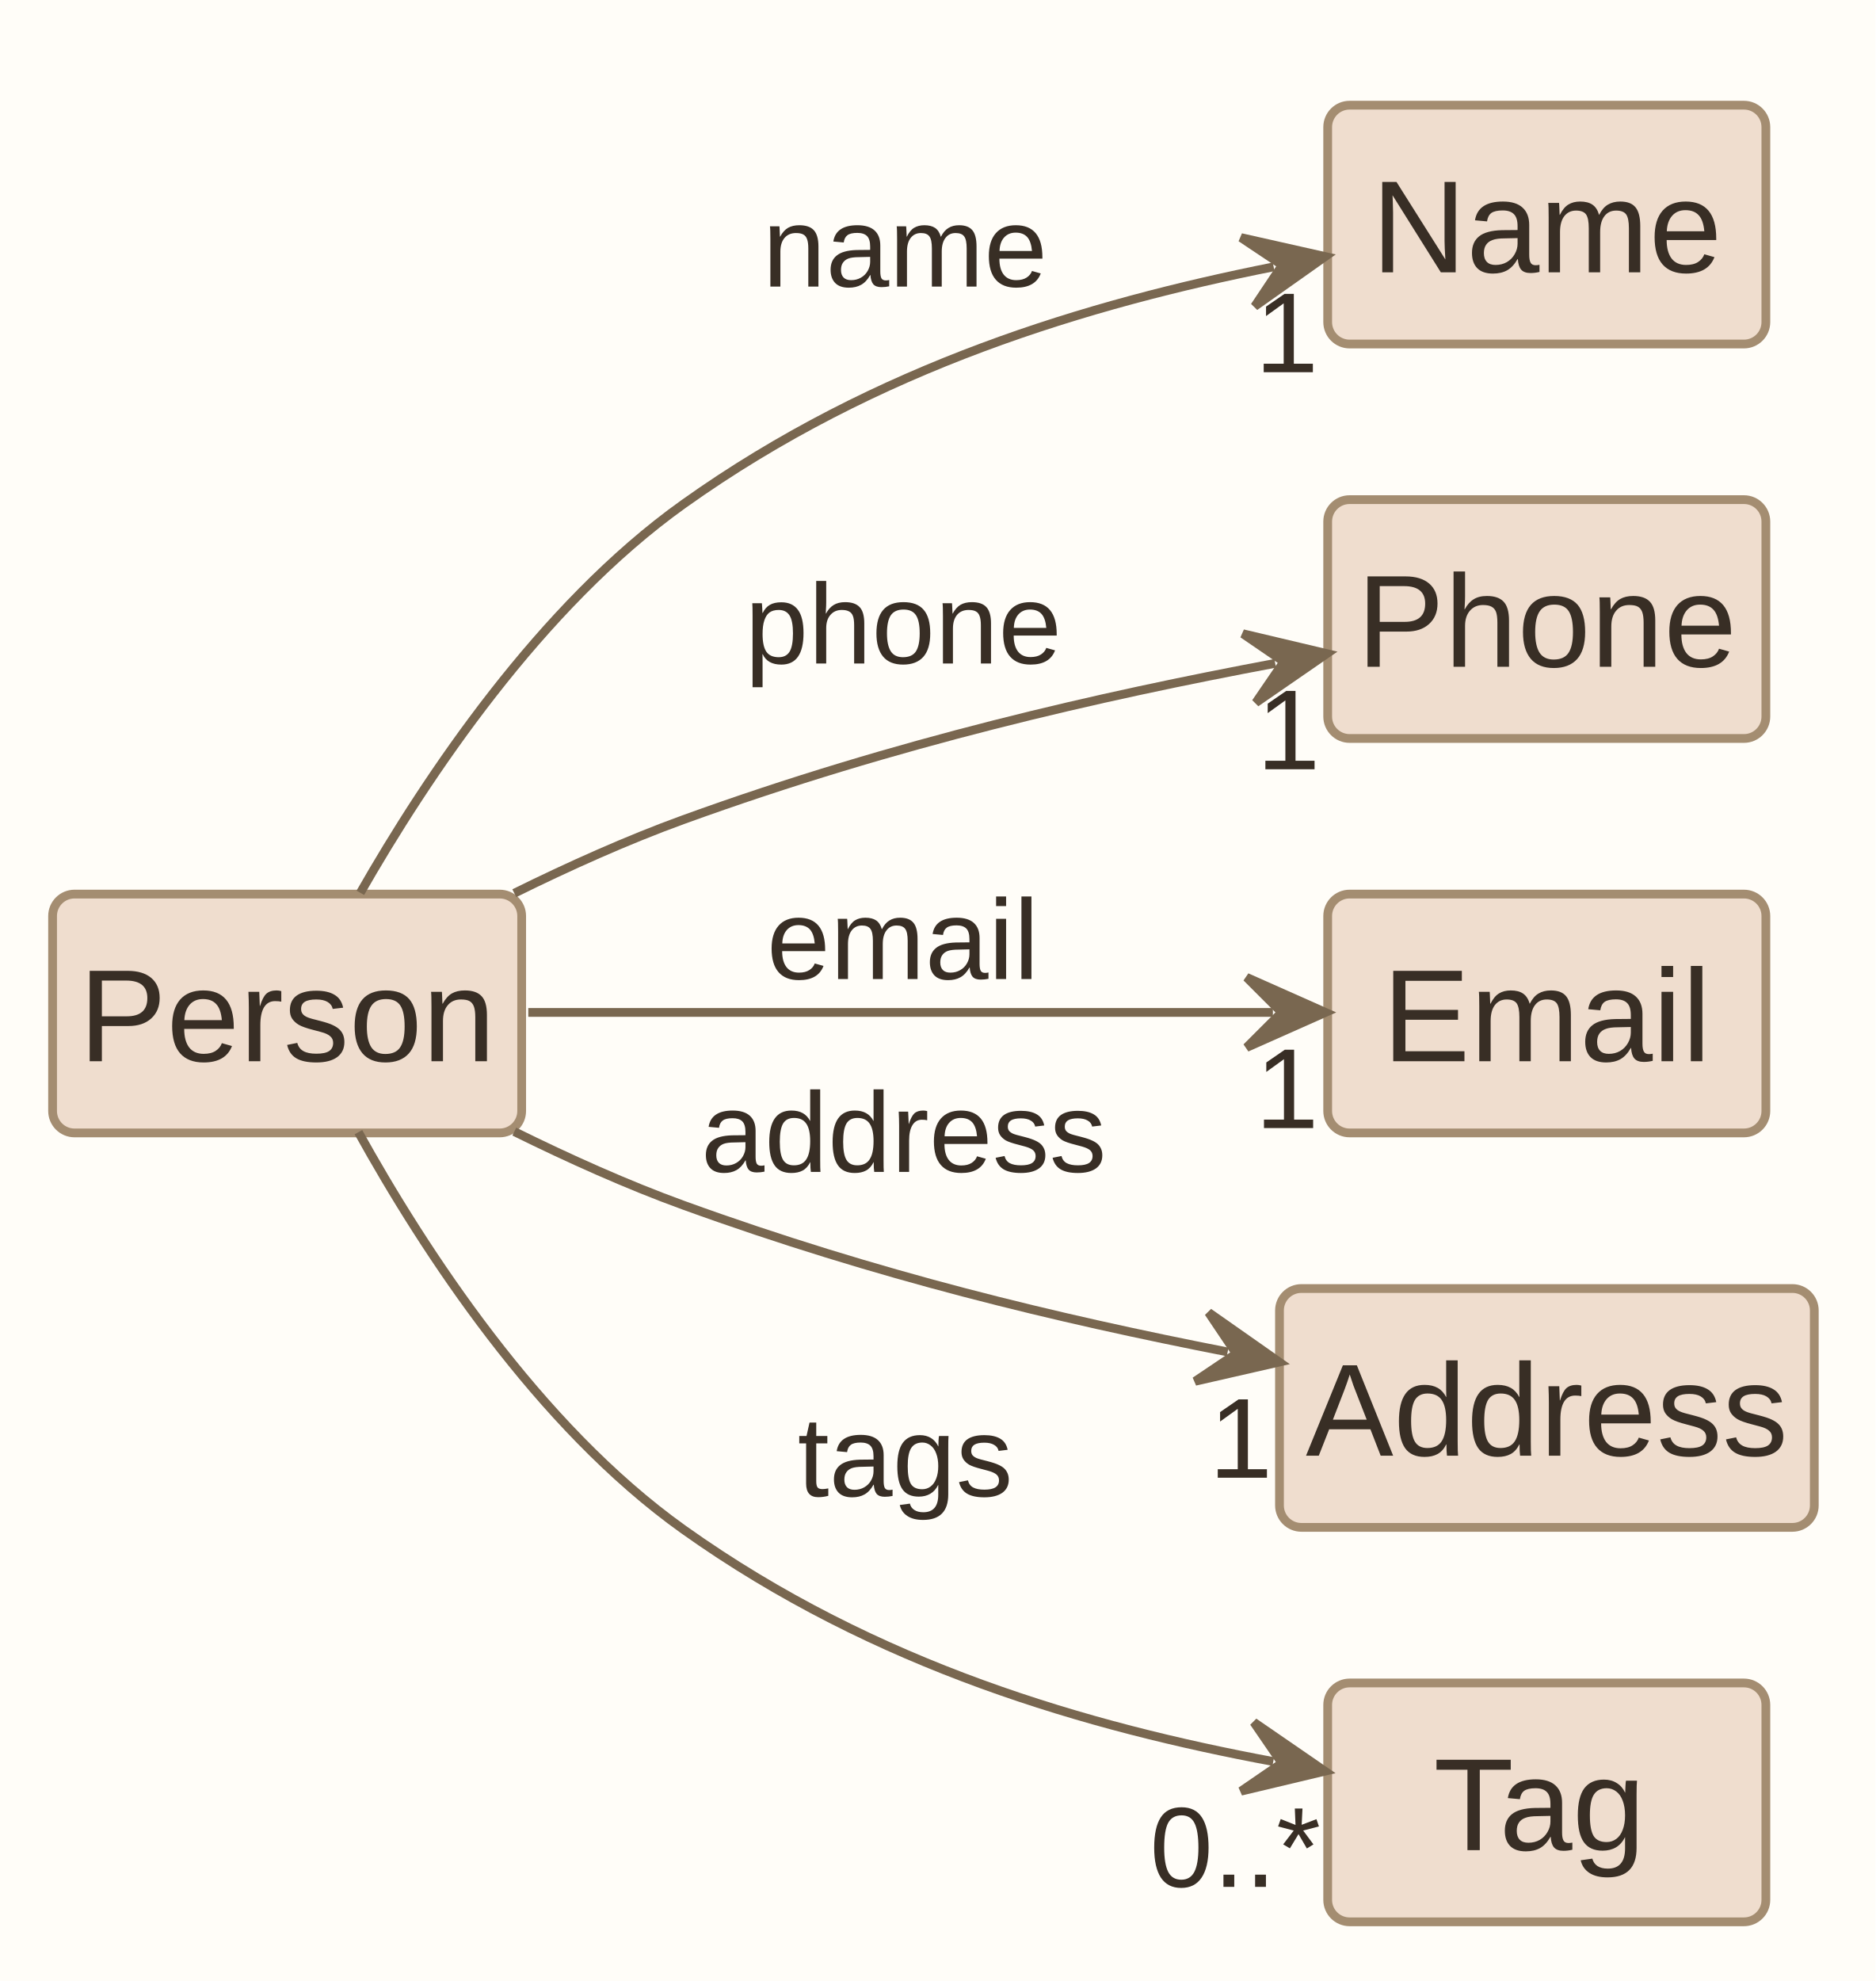
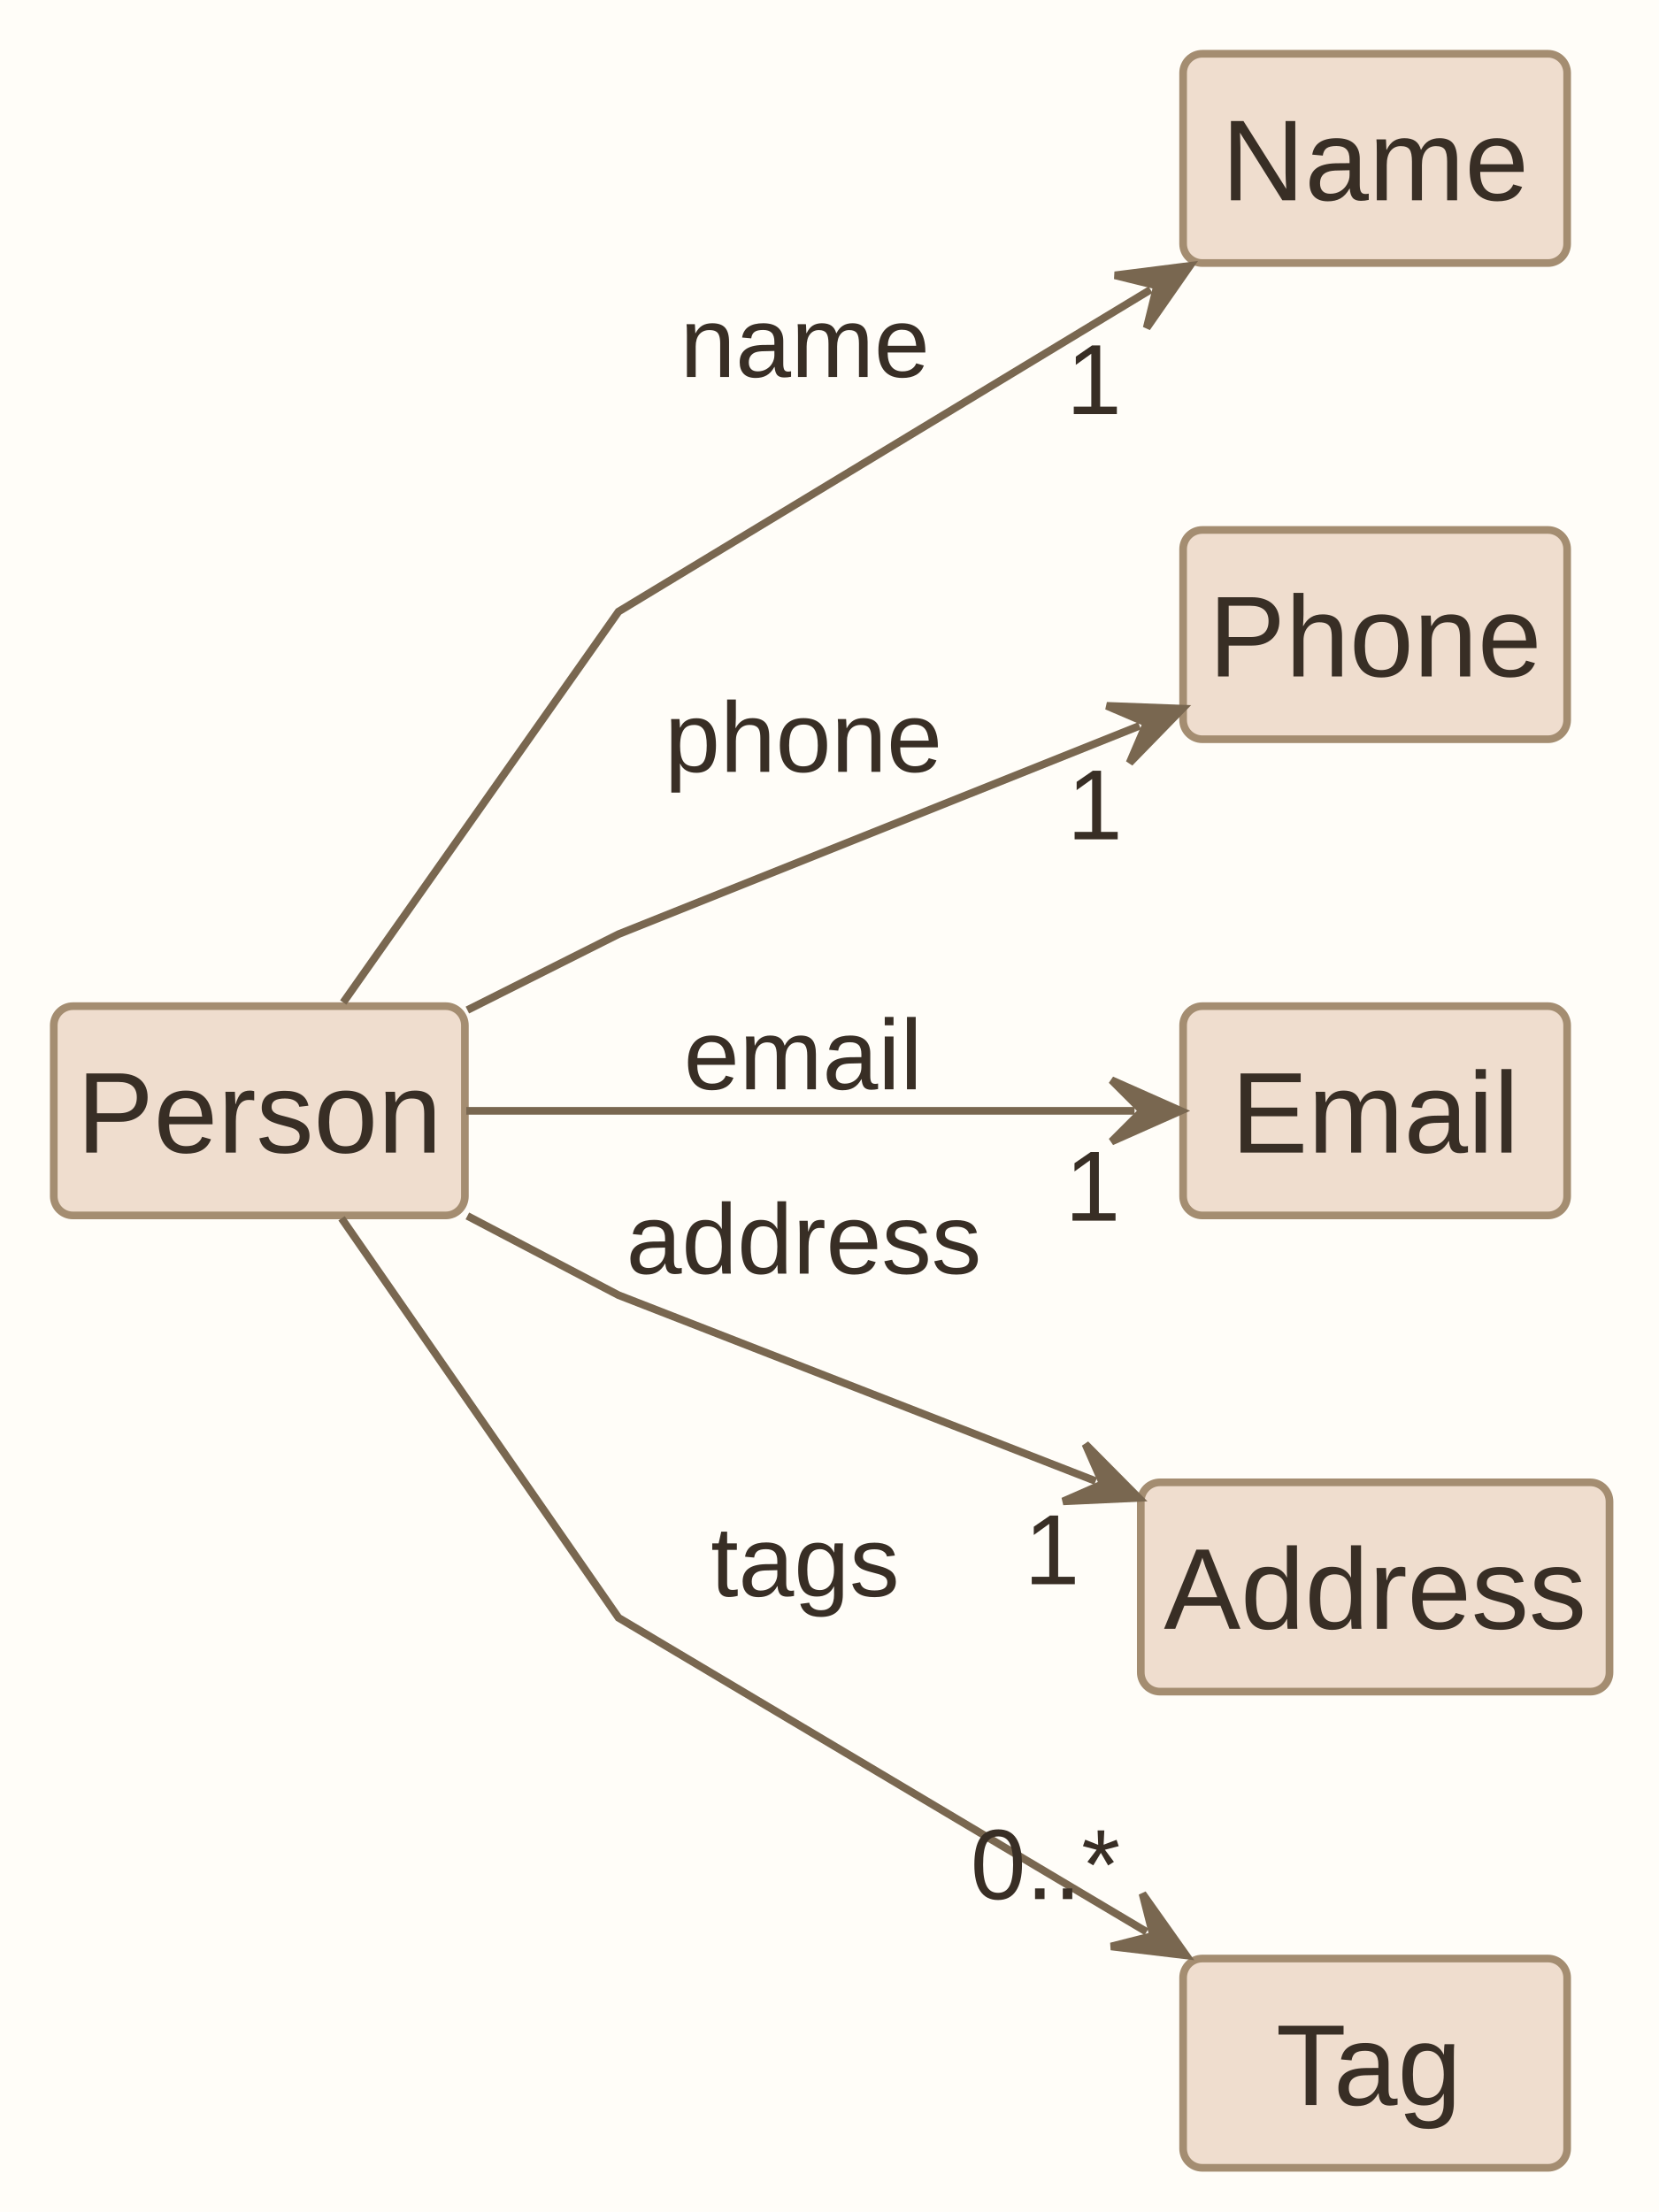
- <svg xmlns="http://www.w3.org/2000/svg" contentStyleType="text/css" data-diagram-type="CLASS" height="226px" preserveAspectRatio="none" style="width:214px;height:226px;background:#FFFDF8;" version="1.1" viewBox="0 0 214 226" width="214px" zoomAndPan="magnify">
+ <svg xmlns="http://www.w3.org/2000/svg" contentStyleType="text/css" data-diagram-type="CLASS" height="288px" preserveAspectRatio="none" style="width:216px;height:288px;background:#FFFDF8;" version="1.1" viewBox="0 0 216 288" width="216px" zoomAndPan="magnify">
  <defs />
  <g>
-     <rect fill="#FFFDF8" height="226" style="stroke:none;stroke-width:1;" width="214" x="0" y="0" />
-     <g class="entity" data-qualified-name="Person" data-source-line="8" id="ent0002">
-       <rect fill="#EFDDCE" height="27.248" rx="2.5" ry="2.5" style="stroke:#A48D71;stroke-width:1;" width="53.527" x="6" y="102" />
-       <text fill="#382E25" font-family="Arial" font-size="15" lengthAdjust="spacing" textLength="47.527" x="9" y="121.07">Person</text>
+     <rect fill="#FFFDF8" height="288" style="stroke:none;stroke-width:1;" width="216" x="0" y="0" />
+     <g class="entity" data-qualified-name="Person" data-source-line="9" id="ent0002">
+       <rect fill="#EFDDCE" height="27.248" rx="2.5" ry="2.5" style="stroke:#A48D71;stroke-width:1;" width="53.527" x="7" y="131" />
+       <text fill="#382E25" font-family="Arial" font-size="15" lengthAdjust="spacing" textLength="47.527" x="10" y="150.07">Person</text>
    </g>
-     <g class="entity" data-qualified-name="Name" data-source-line="9" id="ent0003">
-       <rect fill="#EFDDCE" height="27.248" rx="2.5" ry="2.5" style="stroke:#A48D71;stroke-width:1;" width="50" x="151.5" y="12" />
-       <text fill="#382E25" font-family="Arial" font-size="15" lengthAdjust="spacing" textLength="40.012" x="156.494" y="31.07">Name</text>
+     <g class="entity" data-qualified-name="Name" data-source-line="10" id="ent0003">
+       <rect fill="#EFDDCE" height="27.248" rx="2.5" ry="2.5" style="stroke:#A48D71;stroke-width:1;" width="50" x="154.04" y="7" />
+       <text fill="#382E25" font-family="Arial" font-size="15" lengthAdjust="spacing" textLength="40.012" x="159.034" y="26.07">Name</text>
    </g>
-     <g class="entity" data-qualified-name="Phone" data-source-line="10" id="ent0004">
-       <rect fill="#EFDDCE" height="27.248" rx="2.5" ry="2.5" style="stroke:#A48D71;stroke-width:1;" width="50" x="151.5" y="57" />
-       <text fill="#382E25" font-family="Arial" font-size="15" lengthAdjust="spacing" textLength="43.374" x="154.813" y="76.07">Phone</text>
+     <g class="entity" data-qualified-name="Phone" data-source-line="11" id="ent0004">
+       <rect fill="#EFDDCE" height="27.248" rx="2.5" ry="2.5" style="stroke:#A48D71;stroke-width:1;" width="50" x="154.04" y="69" />
+       <text fill="#382E25" font-family="Arial" font-size="15" lengthAdjust="spacing" textLength="43.374" x="157.353" y="88.07">Phone</text>
    </g>
-     <g class="entity" data-qualified-name="Email" data-source-line="11" id="ent0005">
-       <rect fill="#EFDDCE" height="27.248" rx="2.5" ry="2.5" style="stroke:#A48D71;stroke-width:1;" width="50" x="151.5" y="102" />
-       <text fill="#382E25" font-family="Arial" font-size="15" lengthAdjust="spacing" textLength="37.507" x="157.746" y="121.07">Email</text>
+     <g class="entity" data-qualified-name="Email" data-source-line="12" id="ent0005">
+       <rect fill="#EFDDCE" height="27.248" rx="2.5" ry="2.5" style="stroke:#A48D71;stroke-width:1;" width="50" x="154.04" y="131" />
+       <text fill="#382E25" font-family="Arial" font-size="15" lengthAdjust="spacing" textLength="37.507" x="160.286" y="150.07">Email</text>
    </g>
-     <g class="entity" data-qualified-name="Address" data-source-line="12" id="ent0006">
-       <rect fill="#EFDDCE" height="27.248" rx="2.5" ry="2.5" style="stroke:#A48D71;stroke-width:1;" width="61.027" x="146" y="147" />
-       <text fill="#382E25" font-family="Arial" font-size="15" lengthAdjust="spacing" textLength="55.027" x="149" y="166.07">Address</text>
+     <g class="entity" data-qualified-name="Address" data-source-line="13" id="ent0006">
+       <rect fill="#EFDDCE" height="27.248" rx="2.5" ry="2.5" style="stroke:#A48D71;stroke-width:1;" width="61.027" x="148.53" y="193" />
+       <text fill="#382E25" font-family="Arial" font-size="15" lengthAdjust="spacing" textLength="55.027" x="151.53" y="212.07">Address</text>
    </g>
-     <g class="entity" data-qualified-name="Tag" data-source-line="13" id="ent0007">
-       <rect fill="#EFDDCE" height="27.248" rx="2.5" ry="2.5" style="stroke:#A48D71;stroke-width:1;" width="50" x="151.5" y="192" />
-       <text fill="#382E25" font-family="Arial" font-size="15" lengthAdjust="spacing" textLength="25.847" x="163.576" y="211.07">Tag</text>
+     <g class="entity" data-qualified-name="Tag" data-source-line="14" id="ent0007">
+       <rect fill="#EFDDCE" height="27.248" rx="2.5" ry="2.5" style="stroke:#A48D71;stroke-width:1;" width="50" x="154.04" y="255" />
+       <text fill="#382E25" font-family="Arial" font-size="15" lengthAdjust="spacing" textLength="25.847" x="166.116" y="274.07">Tag</text>
    </g>
-     <g class="link" data-entity-1="ent0002" data-entity-2="ent0003" data-link-type="dependency" id="lnk8">
-       <polygon fill="#796750" points="151.216,29.268,141.608,27.107,146.313,30.247,143.173,34.952,151.216,29.268" style="stroke:#796750;stroke-width:1;" />
-       <path d="M41.117,101.855 C48.627,88.716 61.638,69.168 78,57.5 C100.048,41.778 124.402,34.618 145.333,30.442" fill="none" style="stroke:#796750;stroke-width:1;" />
-       <text fill="#382E25" font-family="Arial" font-size="13" lengthAdjust="spacing" textLength="32.519" x="87" y="32.694">name</text>
-       <text fill="#382E25" font-family="Arial" font-size="13" lengthAdjust="spacing" textLength="7.23" x="143.216" y="42.462">1</text>
+     <g class="link" data-entity-1="ent0002" data-entity-2="ent0003" data-link-type="dependency" data-source-line="15" id="lnk8">
+       <path codeLine="15" d="M44.69,130.52 C58.15,111.4 80.53,79.63 80.53,79.63 C80.53,79.63 120.957,55.166 149.797,37.716" fill="none" id="Person-to-Name" style="stroke:#796750;stroke-width:1;" />
+       <polygon fill="#796750" points="154.93,34.61,145.159,35.847,150.652,37.198,149.3,42.691,154.93,34.61" style="stroke:#796750;stroke-width:1;" />
+       <text fill="#382E25" font-family="Arial" font-size="13" lengthAdjust="spacing" textLength="32.519" x="88.53" y="49.084">name</text>
+       <text fill="#382E25" font-family="Arial" font-size="13" lengthAdjust="spacing" textLength="7.23" x="138.822" y="53.913">1</text>
    </g>
-     <g class="link" data-entity-1="ent0002" data-entity-2="ent0004" data-link-type="dependency" id="lnk9">
-       <polygon fill="#796750" points="151.408,74.568,141.824,72.299,146.494,75.492,143.302,80.161,151.408,74.568" style="stroke:#796750;stroke-width:1;" />
-       <path d="M58.686,101.903 C64.871,98.849 71.576,95.828 78,93.5 C102.363,84.671 125.499,79.436 145.511,75.676" fill="none" style="stroke:#796750;stroke-width:1;" />
-       <text fill="#382E25" font-family="Arial" font-size="13" lengthAdjust="spacing" textLength="36.15" x="85" y="75.694">phone</text>
-       <text fill="#382E25" font-family="Arial" font-size="13" lengthAdjust="spacing" textLength="7.23" x="143.408" y="87.762">1</text>
+     <g class="link" data-entity-1="ent0002" data-entity-2="ent0004" data-link-type="dependency" data-source-line="16" id="lnk9">
+       <path codeLine="16" d="M60.85,131.51 C71.13,126.35 80.53,121.63 80.53,121.63 C80.53,121.63 119.489,106.048 148.369,94.498" fill="none" id="Person-to-Phone" style="stroke:#796750;stroke-width:1;" />
+       <polygon fill="#796750" points="153.94,92.27,144.098,91.898,149.298,94.127,147.069,99.326,153.94,92.27" style="stroke:#796750;stroke-width:1;" />
+       <text fill="#382E25" font-family="Arial" font-size="13" lengthAdjust="spacing" textLength="36.15" x="86.53" y="100.494">phone</text>
+       <text fill="#382E25" font-family="Arial" font-size="13" lengthAdjust="spacing" textLength="7.23" x="138.929" y="109.279">1</text>
    </g>
-     <g class="link" data-entity-1="ent0002" data-entity-2="ent0005" data-link-type="dependency" id="lnk10">
-       <polygon fill="#796750" points="151.247,115.5,142.247,111.5,146.247,115.5,142.247,119.5,151.247,115.5" style="stroke:#796750;stroke-width:1;" />
-       <path d="M60.283,115.5 C86.338,115.5 119.924,115.5 145.247,115.5" fill="none" style="stroke:#796750;stroke-width:1;" />
-       <text fill="#382E25" font-family="Arial" font-size="13" lengthAdjust="spacing" textLength="31.065" x="87.5" y="111.694">email</text>
-       <text fill="#382E25" font-family="Arial" font-size="13" lengthAdjust="spacing" textLength="7.23" x="143.247" y="128.694">1</text>
+     <g class="link" data-entity-1="ent0002" data-entity-2="ent0005" data-link-type="dependency" data-source-line="17" id="lnk10">
+       <path codeLine="17" d="M60.71,144.63 C87.16,144.63 121.87,144.63 147.72,144.63" fill="none" id="Person-to-Email" style="stroke:#796750;stroke-width:1;" />
+       <polygon fill="#796750" points="153.72,144.63,144.72,140.63,148.72,144.63,144.72,148.63,153.72,144.63" style="stroke:#796750;stroke-width:1;" />
+       <text fill="#382E25" font-family="Arial" font-size="13" lengthAdjust="spacing" textLength="31.065" x="89.03" y="141.824">email</text>
+       <text fill="#382E25" font-family="Arial" font-size="13" lengthAdjust="spacing" textLength="7.23" x="138.647" y="158.928">1</text>
    </g>
-     <g class="link" data-entity-1="ent0002" data-entity-2="ent0006" data-link-type="dependency" id="lnk11">
-       <polygon fill="#796750" points="145.973,155.389,137.91,149.732,141.066,154.427,136.372,157.583,145.973,155.389" style="stroke:#796750;stroke-width:1;" />
-       <path d="M58.686,129.097 C64.871,132.151 71.576,135.172 78,137.5 C100.238,145.558 120.477,150.392 140.085,154.235" fill="none" style="stroke:#796750;stroke-width:1;" />
-       <text fill="#382E25" font-family="Arial" font-size="13" lengthAdjust="spacing" textLength="46.249" x="80" y="133.694">address</text>
-       <text fill="#382E25" font-family="Arial" font-size="13" lengthAdjust="spacing" textLength="7.23" x="137.973" y="168.583">1</text>
+     <g class="link" data-entity-1="ent0002" data-entity-2="ent0006" data-link-type="dependency" data-source-line="18" id="lnk11">
+       <path codeLine="18" d="M60.85,158.31 C71.13,163.7 80.53,168.63 80.53,168.63 C80.53,168.63 113.99,181.66 142.66,192.84" fill="none" id="Person-to-Address" style="stroke:#796750;stroke-width:1;" />
+       <polygon fill="#796750" points="148.25,195.02,141.318,188.024,143.592,193.203,138.412,195.477,148.25,195.02" style="stroke:#796750;stroke-width:1;" />
+       <text fill="#382E25" font-family="Arial" font-size="13" lengthAdjust="spacing" textLength="46.249" x="81.53" y="165.824">address</text>
+       <text fill="#382E25" font-family="Arial" font-size="13" lengthAdjust="spacing" textLength="7.23" x="133.346" y="206.259">1</text>
    </g>
-     <g class="link" data-entity-1="ent0002" data-entity-2="ent0007" data-link-type="dependency" id="lnk12">
-       <polygon fill="#796750" points="151.188,202.064,143.074,196.481,146.273,201.147,141.607,204.345,151.188,202.064" style="stroke:#796750;stroke-width:1;" />
-       <path d="M40.897,129.164 C48.323,142.557 61.348,162.639 78,174.5 C99.99,190.163 124.341,197.055 145.29,200.963" fill="none" style="stroke:#796750;stroke-width:1;" />
-       <text fill="#382E25" font-family="Arial" font-size="13" lengthAdjust="spacing" textLength="24.572" x="91" y="170.694">tags</text>
-       <text fill="#382E25" font-family="Arial" font-size="13" lengthAdjust="spacing" textLength="19.513" x="131.188" y="215.257">0..*</text>
+     <g class="link" data-entity-1="ent0002" data-entity-2="ent0007" data-link-type="dependency" data-source-line="19" id="lnk12">
+       <path codeLine="19" d="M44.47,158.62 C57.9,178 80.53,210.63 80.53,210.63 C80.53,210.63 120.424,234.352 149.284,251.522" fill="none" id="Person-to-Tag" style="stroke:#796750;stroke-width:1;" />
+       <polygon fill="#796750" points="154.44,254.59,148.75,246.551,150.143,252.034,144.66,253.426,154.44,254.59" style="stroke:#796750;stroke-width:1;" />
+       <text fill="#382E25" font-family="Arial" font-size="13" lengthAdjust="spacing" textLength="24.572" x="92.53" y="207.824">tags</text>
+       <text fill="#382E25" font-family="Arial" font-size="13" lengthAdjust="spacing" textLength="19.513" x="126.344" y="247.258">0..*</text>
    </g>
  </g>
</svg>
